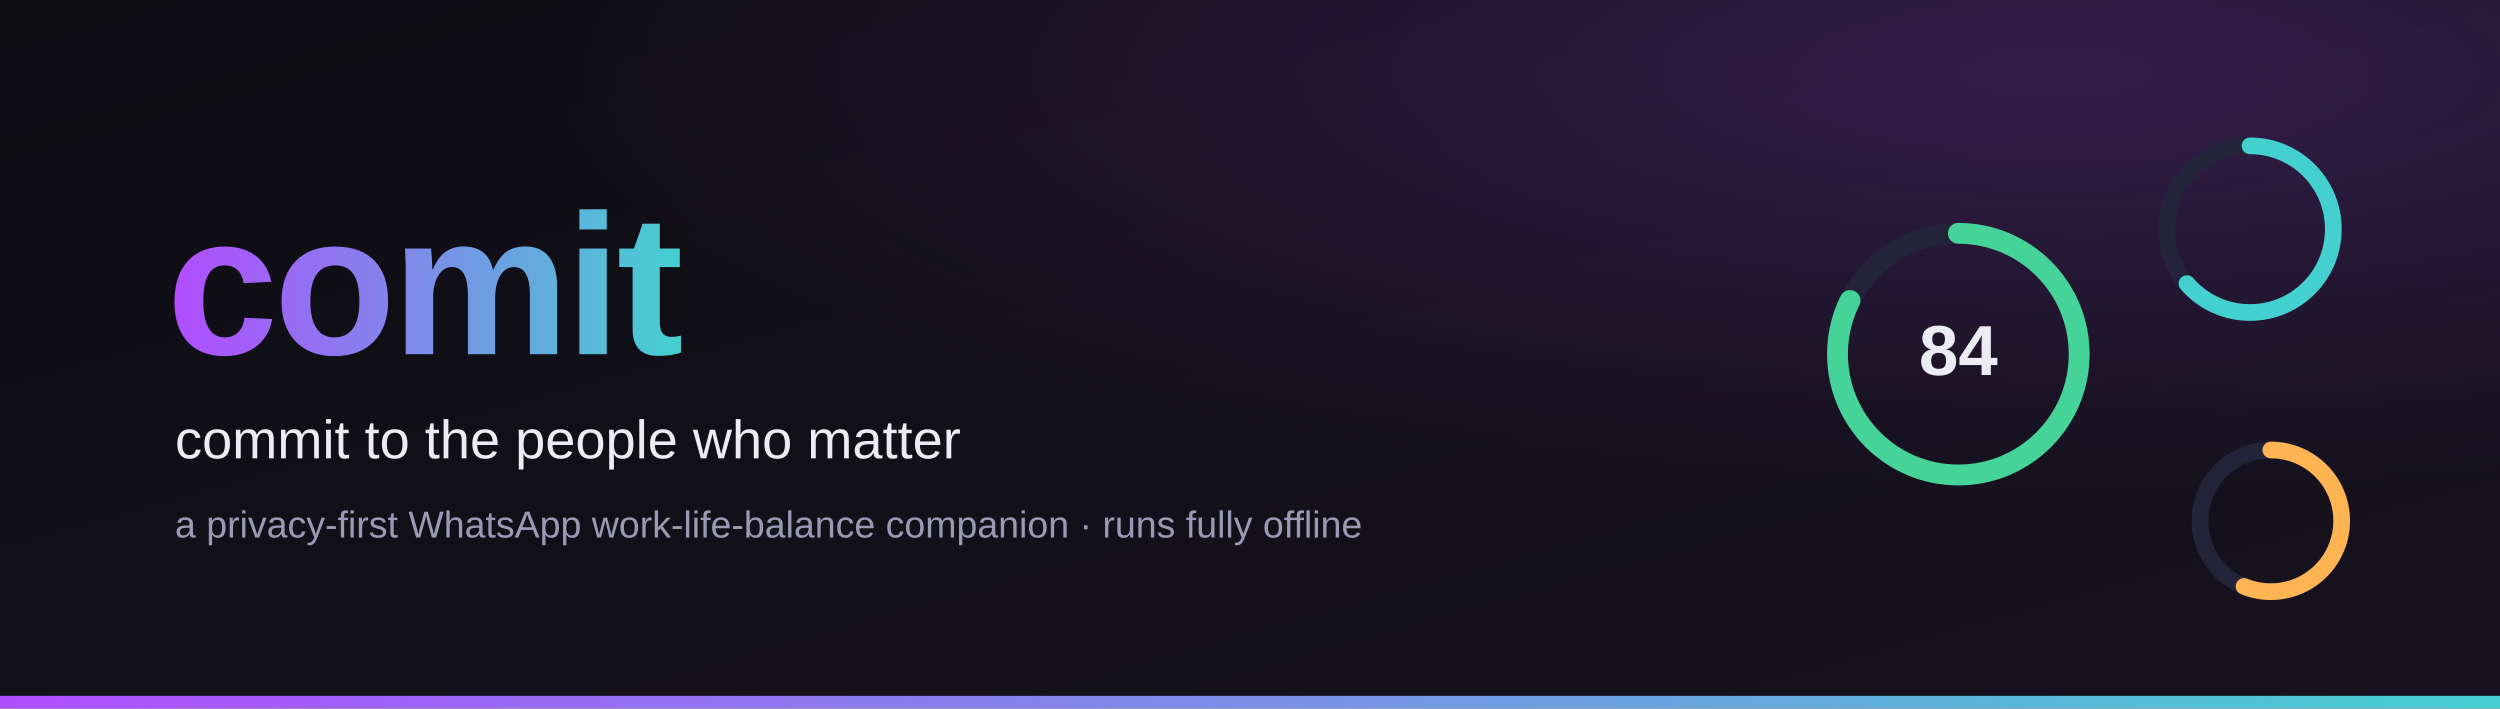
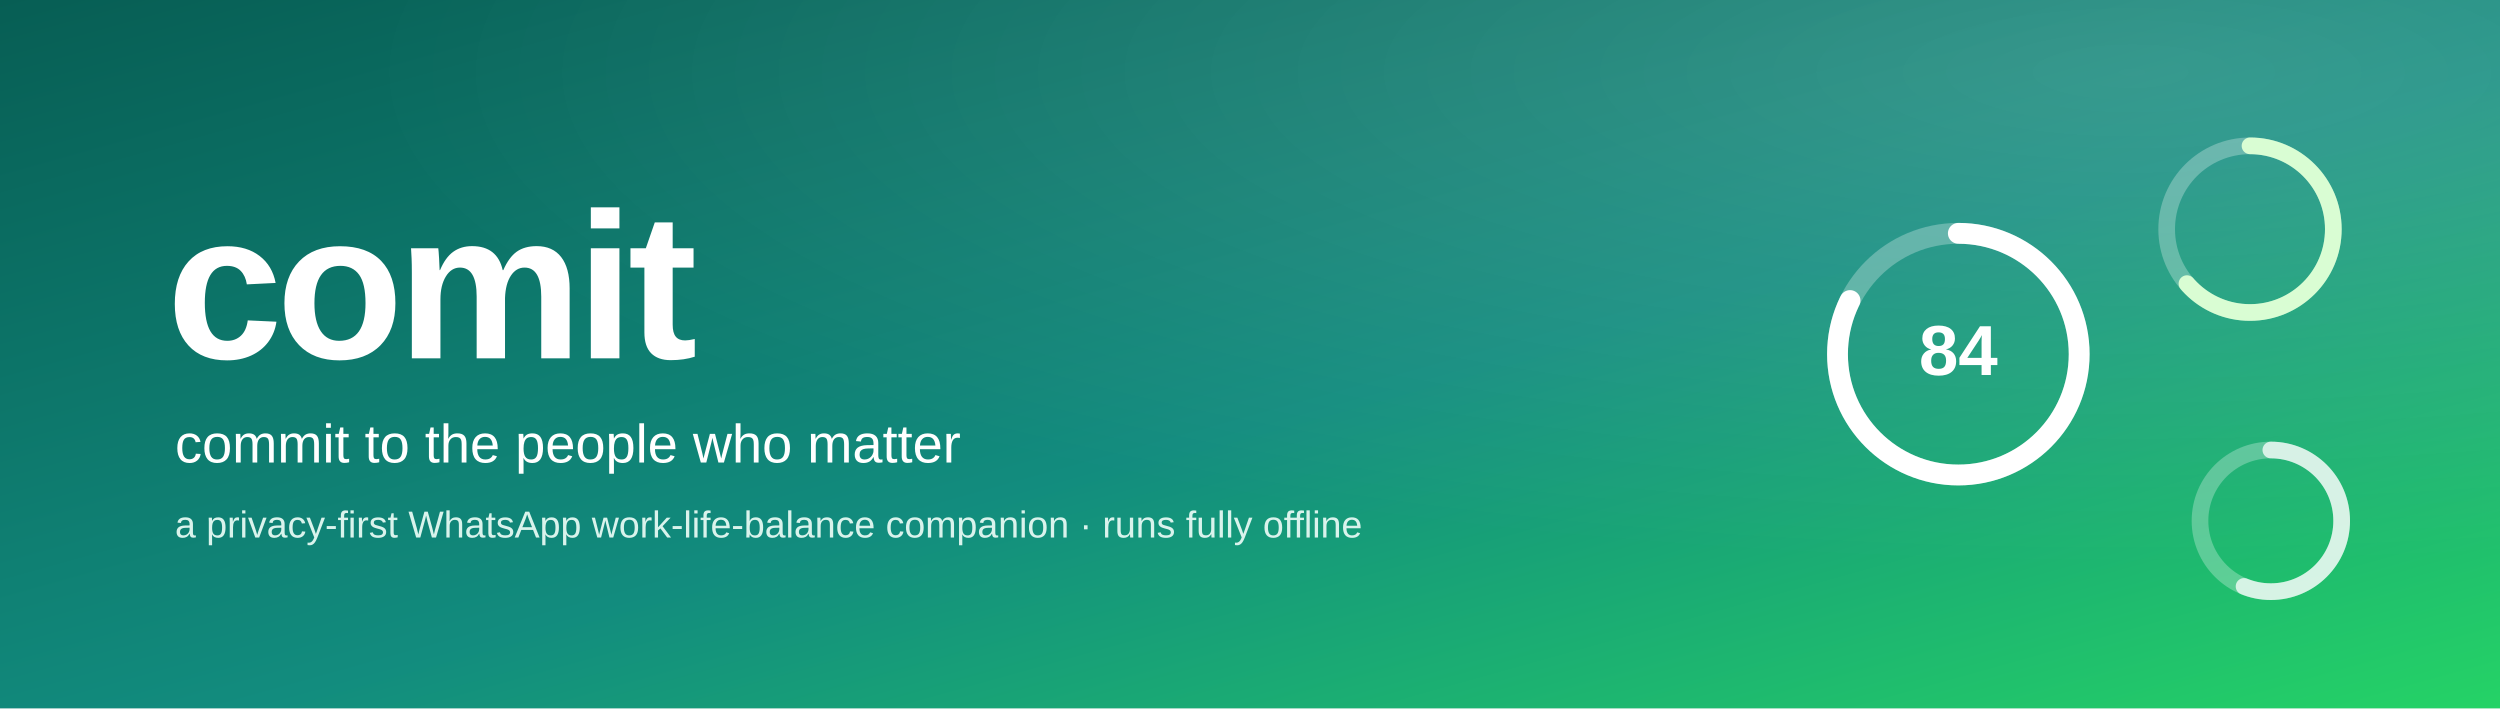
<svg xmlns="http://www.w3.org/2000/svg" viewBox="0 0 1200 340" width="1200" height="340" role="img" aria-label="comit — commit to the people who matter">
  <defs>
    <linearGradient id="bg" x1="0" y1="0" x2="1" y2="1">
-       <stop offset="0" stop-color="#0d0d12" />
-       <stop offset="1" stop-color="#16121f" />
+       <stop offset="0" stop-color="#075E54" />
+       <stop offset="0.55" stop-color="#128C7E" />
+       <stop offset="1" stop-color="#25D366" />
    </linearGradient>
-     <linearGradient id="brand" x1="0" y1="0" x2="1" y2="0">
-       <stop offset="0" stop-color="#b14dff" />
-       <stop offset="1" stop-color="#45d0d0" />
-     </linearGradient>
-     <radialGradient id="glow" cx="0.82" cy="0.1" r="0.6">
-       <stop offset="0" stop-color="#b14dff" stop-opacity="0.22" />
-       <stop offset="1" stop-color="#b14dff" stop-opacity="0" />
+     <radialGradient id="glow" cx="0.85" cy="0.1" r="0.7">
+       <stop offset="0" stop-color="#ffffff" stop-opacity="0.16" />
+       <stop offset="1" stop-color="#ffffff" stop-opacity="0" />
    </radialGradient>
  </defs>
  <rect width="1200" height="340" fill="url(#bg)" />
  <rect width="1200" height="340" fill="url(#glow)" />
-   <text x="80" y="170" font-family="ui-sans-serif, system-ui, Arial" font-size="96" font-weight="800" letter-spacing="-2" fill="url(#brand)">comit</text>
-   <text x="84" y="220" font-family="ui-sans-serif, system-ui, Arial" font-size="26" fill="#ececf4">commit to the people who matter</text>
-   <text x="84" y="258" font-family="ui-sans-serif, system-ui, Arial" font-size="18" fill="#9a9ab4">a privacy-first WhatsApp work-life-balance companion · runs fully offline</text>
+   <text x="80" y="172" font-family="ui-sans-serif, system-ui, Arial" font-size="100" font-weight="800" letter-spacing="-3" fill="#ffffff">comit</text>
+   <text x="84" y="222" font-family="ui-sans-serif, system-ui, Arial" font-size="26" fill="#ffffff">commit to the people who matter</text>
+   <text x="84" y="258" font-family="ui-sans-serif, system-ui, Arial" font-size="18" fill="#D9F3EC">a privacy-first WhatsApp work-life-balance companion · runs fully offline</text>
  <g transform="translate(940,170)" fill="none" stroke-width="10" stroke-linecap="round">
-     <circle r="58" stroke="#23233a" />
-     <circle r="58" stroke="#46d398" stroke-dasharray="300 365" transform="rotate(-90)" />
-     <text x="0" y="10" text-anchor="middle" font-family="ui-sans-serif, system-ui, Arial" font-size="34" font-weight="800" fill="#ececf4" stroke="none">84</text>
+     <circle r="58" stroke="rgba(255,255,255,0.28)" />
+     <circle r="58" stroke="#ffffff" stroke-dasharray="300 365" transform="rotate(-90)" />
+     <text x="0" y="10" text-anchor="middle" font-family="ui-sans-serif, system-ui, Arial" font-size="34" font-weight="800" fill="#ffffff" stroke="none">84</text>
  </g>
  <g transform="translate(1080,110)" fill="none" stroke-width="8" stroke-linecap="round">
-     <circle r="40" stroke="#23233a" />
-     <circle r="40" stroke="#45d0d0" stroke-dasharray="160 251" transform="rotate(-90)" />
+     <circle r="40" stroke="rgba(255,255,255,0.28)" />
+     <circle r="40" stroke="#D9FDD3" stroke-dasharray="160 251" transform="rotate(-90)" />
  </g>
  <g transform="translate(1090,250)" fill="none" stroke-width="8" stroke-linecap="round">
-     <circle r="34" stroke="#23233a" />
-     <circle r="34" stroke="#ffb454" stroke-dasharray="120 214" transform="rotate(-90)" />
+     <circle r="34" stroke="rgba(255,255,255,0.28)" />
+     <circle r="34" stroke="rgba(255,255,255,0.75)" stroke-dasharray="120 214" transform="rotate(-90)" />
  </g>
-   <rect x="0" y="334" width="1200" height="6" fill="url(#brand)" />
</svg>
